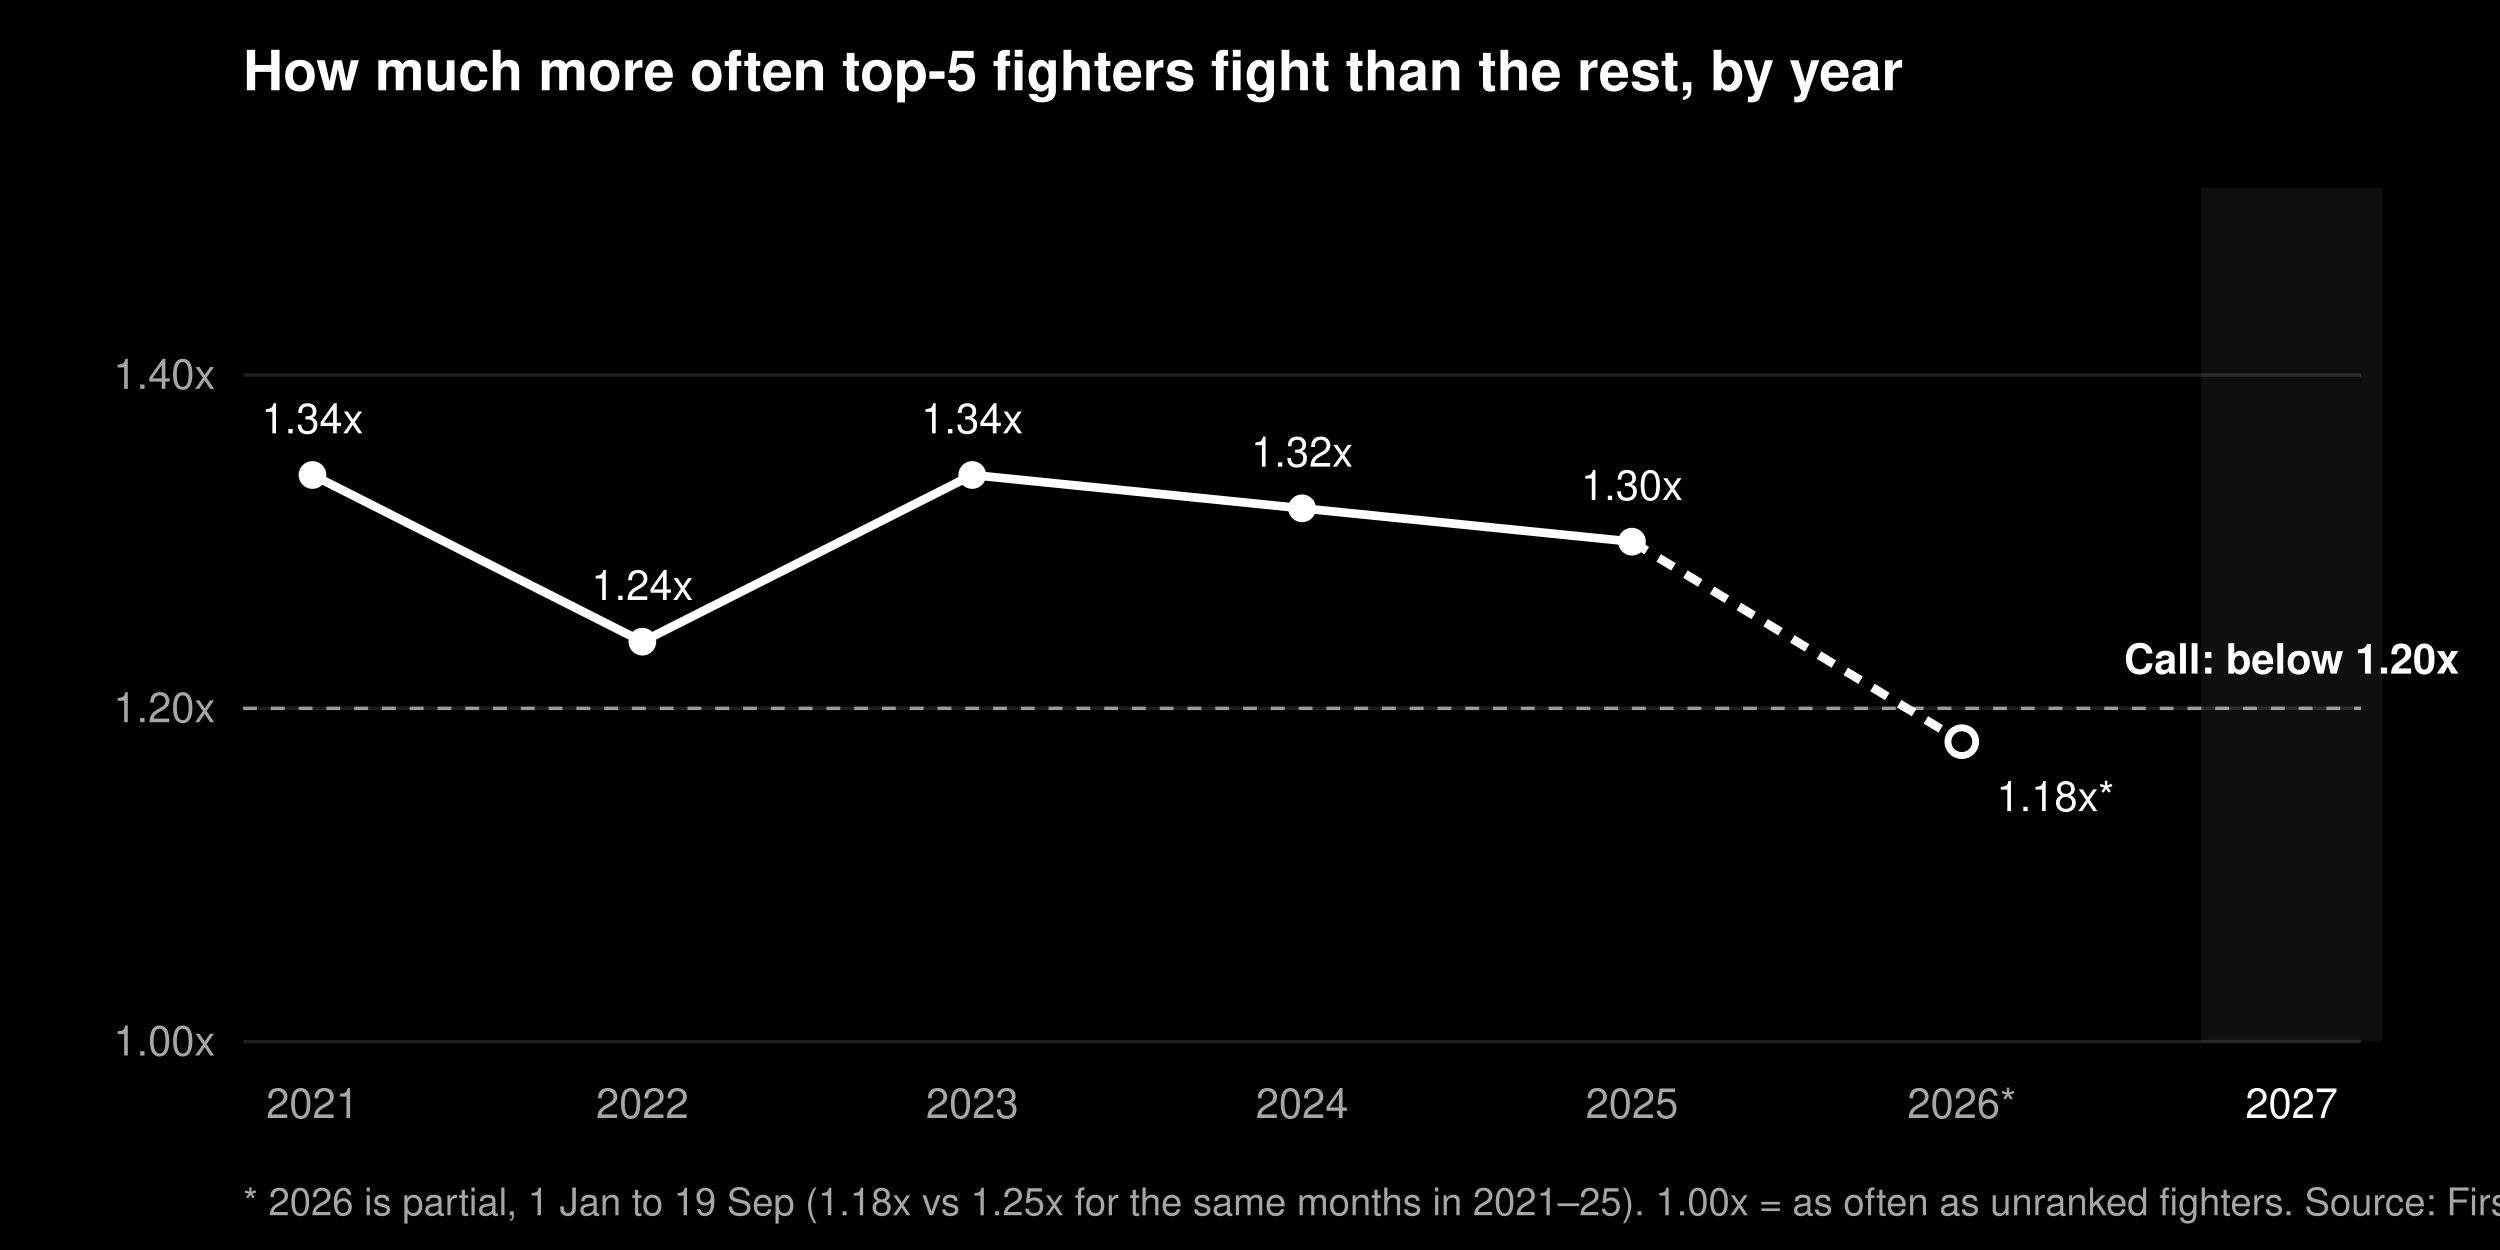
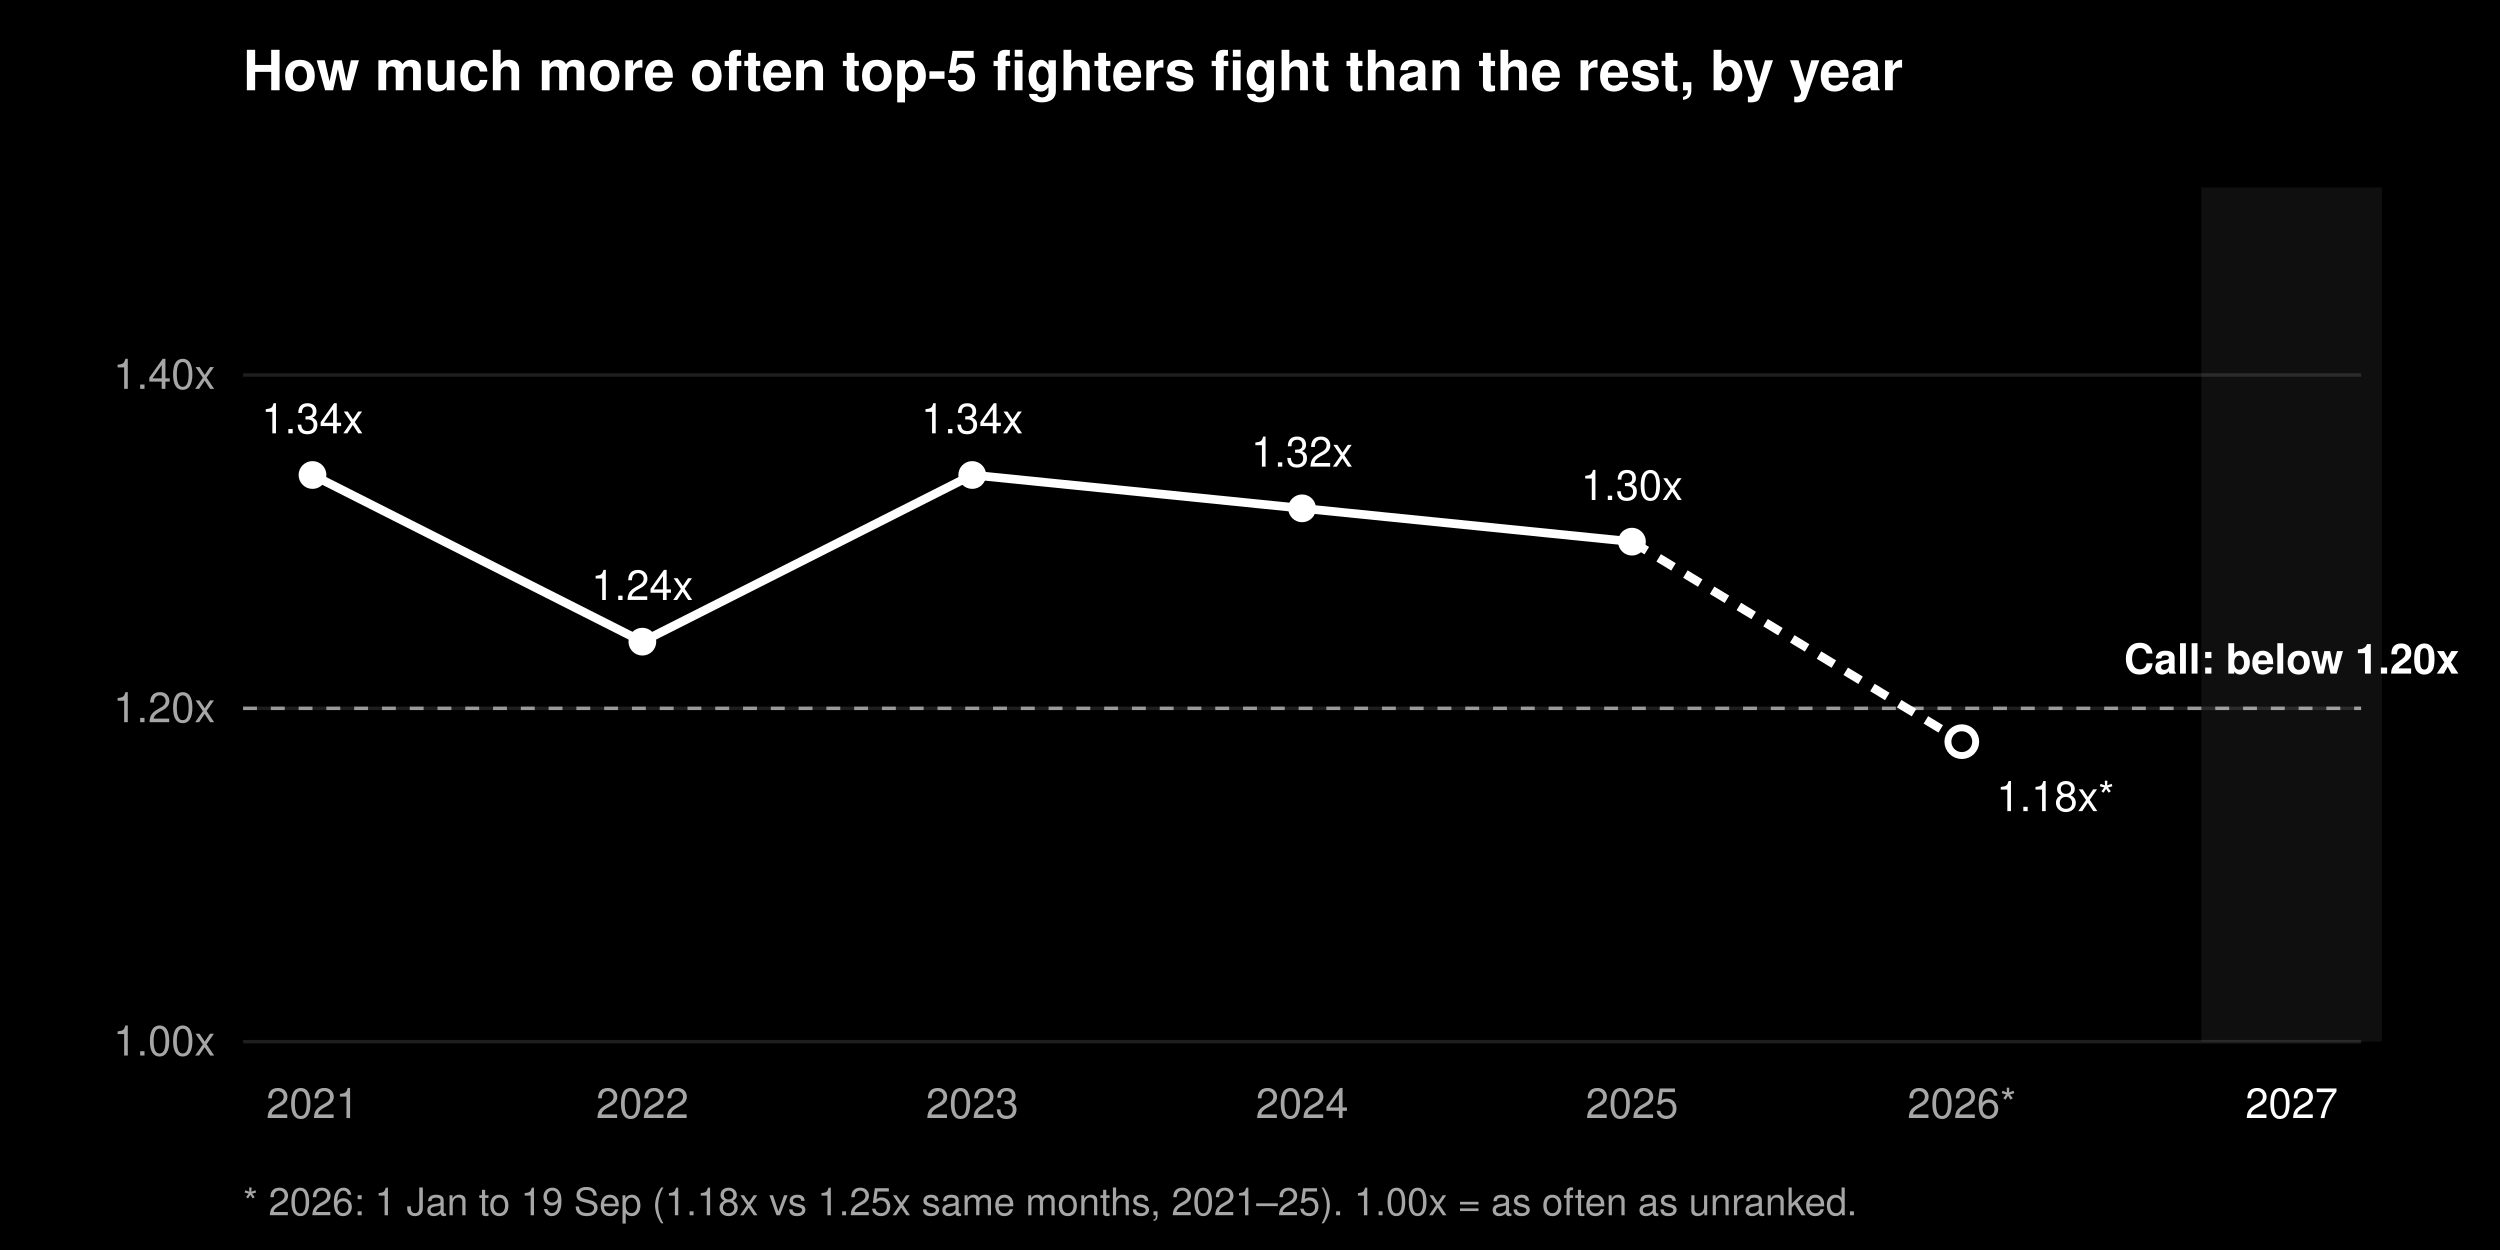
<svg xmlns="http://www.w3.org/2000/svg" viewBox="0 0 720 360" role="img" aria-label="Line chart: how much more often top-5 fighters fight than unranked fighters, by year. 1.34x in 2021, 1.24x in 2022, 1.34x in 2023, 1.32x in 2024, 1.30x in 2025, and 1.18x in 2026 so far, through 19 September. The 2027 call is below 1.20x." font-family="DM Sans, Helvetica, Arial, sans-serif">
  <rect width="720" height="360" fill="#000" />
  <text x="70" y="26" fill="#fff" font-size="16" font-weight="700">How much more often top-5 fighters fight than the rest, by year</text>
  <line x1="70" x2="680" y1="300.0" y2="300.0" stroke="#fff" stroke-opacity=".12" />
  <text x="62" y="304.0" fill="#a6a6a6" font-size="12" text-anchor="end">1.00x</text>
  <line x1="70" x2="680" y1="204.0" y2="204.0" stroke="#fff" stroke-opacity=".12" />
  <text x="62" y="208.0" fill="#a6a6a6" font-size="12" text-anchor="end">1.20x</text>
  <line x1="70" x2="680" y1="108.0" y2="108.0" stroke="#fff" stroke-opacity=".12" />
  <text x="62" y="112.0" fill="#a6a6a6" font-size="12" text-anchor="end">1.40x</text>
  <line x1="70" x2="680" y1="204.0" y2="204.0" stroke="#fff" stroke-opacity=".55" stroke-dasharray="4 4" />
  <rect x="634" y="54" width="52" height="246" fill="#fff" fill-opacity=".06" />
  <text x="660" y="194.0" fill="#fff" font-size="12" font-weight="700" text-anchor="middle">Call: below 1.20x</text>
  <text x="660" y="322" fill="#fff" font-size="12" text-anchor="middle">2027</text>
  <polyline fill="none" stroke="#fff" stroke-width="2.5" points="90.0,136.8 185.0,184.8 280.0,136.8 375.0,146.4 470.0,156.0" />
  <line x1="470" y1="156" x2="565" y2="213.6" stroke="#fff" stroke-width="2.5" stroke-dasharray="5 4" />
  <circle cx="90" cy="136.8" r="4" fill="#fff" />
  <text x="90" y="124.8" fill="#fff" font-size="12" text-anchor="middle">1.34x</text>
  <text x="90" y="322" fill="#a6a6a6" font-size="12" text-anchor="middle">2021</text>
  <circle cx="185" cy="184.8" r="4" fill="#fff" />
  <text x="185" y="172.8" fill="#fff" font-size="12" text-anchor="middle">1.24x</text>
  <text x="185" y="322" fill="#a6a6a6" font-size="12" text-anchor="middle">2022</text>
  <circle cx="280" cy="136.8" r="4" fill="#fff" />
  <text x="280" y="124.8" fill="#fff" font-size="12" text-anchor="middle">1.34x</text>
  <text x="280" y="322" fill="#a6a6a6" font-size="12" text-anchor="middle">2023</text>
  <circle cx="375" cy="146.4" r="4" fill="#fff" />
  <text x="375" y="134.4" fill="#fff" font-size="12" text-anchor="middle">1.32x</text>
  <text x="375" y="322" fill="#a6a6a6" font-size="12" text-anchor="middle">2024</text>
  <circle cx="470" cy="156.0" r="4" fill="#fff" />
  <text x="470" y="144.0" fill="#fff" font-size="12" text-anchor="middle">1.30x</text>
  <text x="470" y="322" fill="#a6a6a6" font-size="12" text-anchor="middle">2025</text>
  <circle cx="565" cy="213.6" r="4" fill="#000" stroke="#fff" stroke-width="2" />
  <text x="575" y="233.6" fill="#fff" font-size="12" text-anchor="start">1.18x*</text>
  <text x="565" y="322" fill="#a6a6a6" font-size="12" text-anchor="middle">2026*</text>
-   <text x="70" y="350" fill="#a6a6a6" font-size="11">* 2026 is partial, 1 Jan to 19 Sep (1.18x vs 1.25x for the same months in 2021–25). 1.00x = as often as unranked fighters. Source: First Light Observatory.</text>
+   <text x="70" y="350" fill="#a6a6a6" font-size="11">* 2026: 1 Jan to 19 Sep (1.18x vs 1.25x same months, 2021–25). 1.00x = as often as unranked.</text>
</svg>
